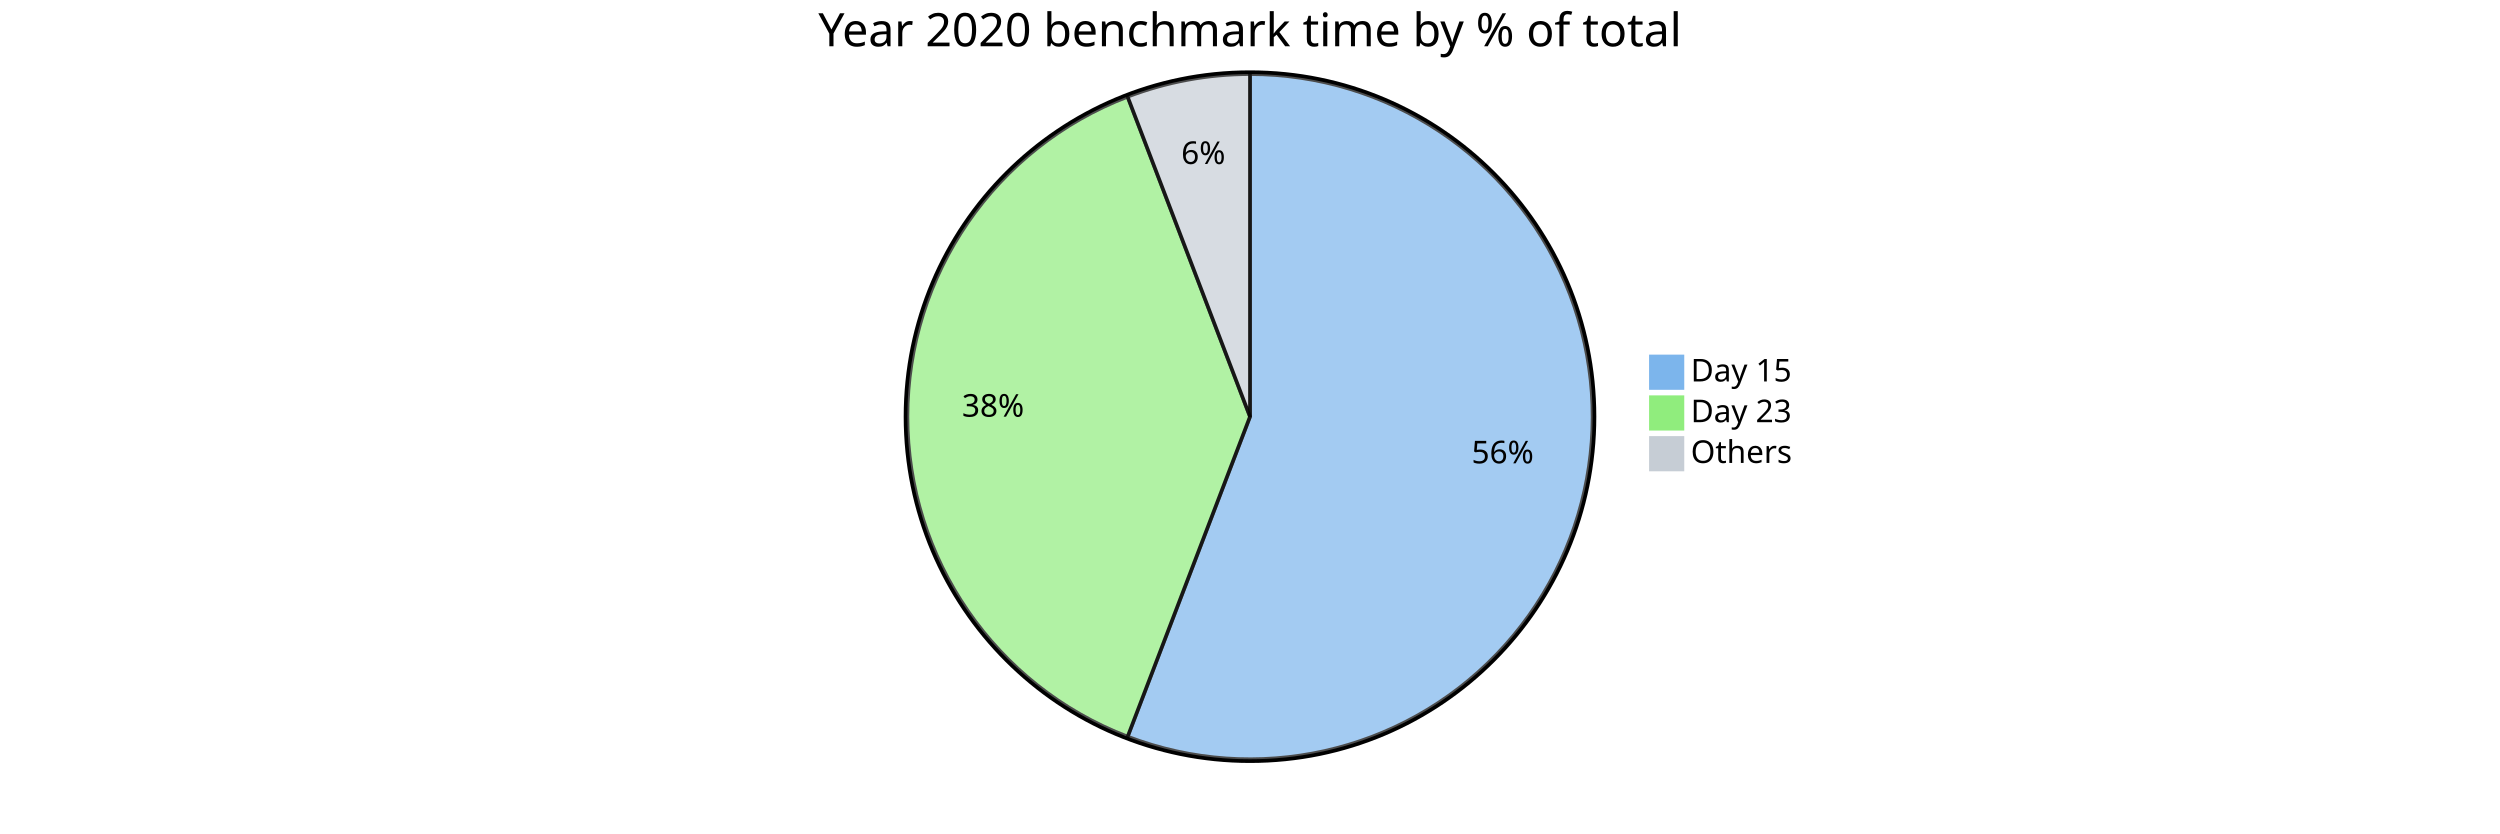
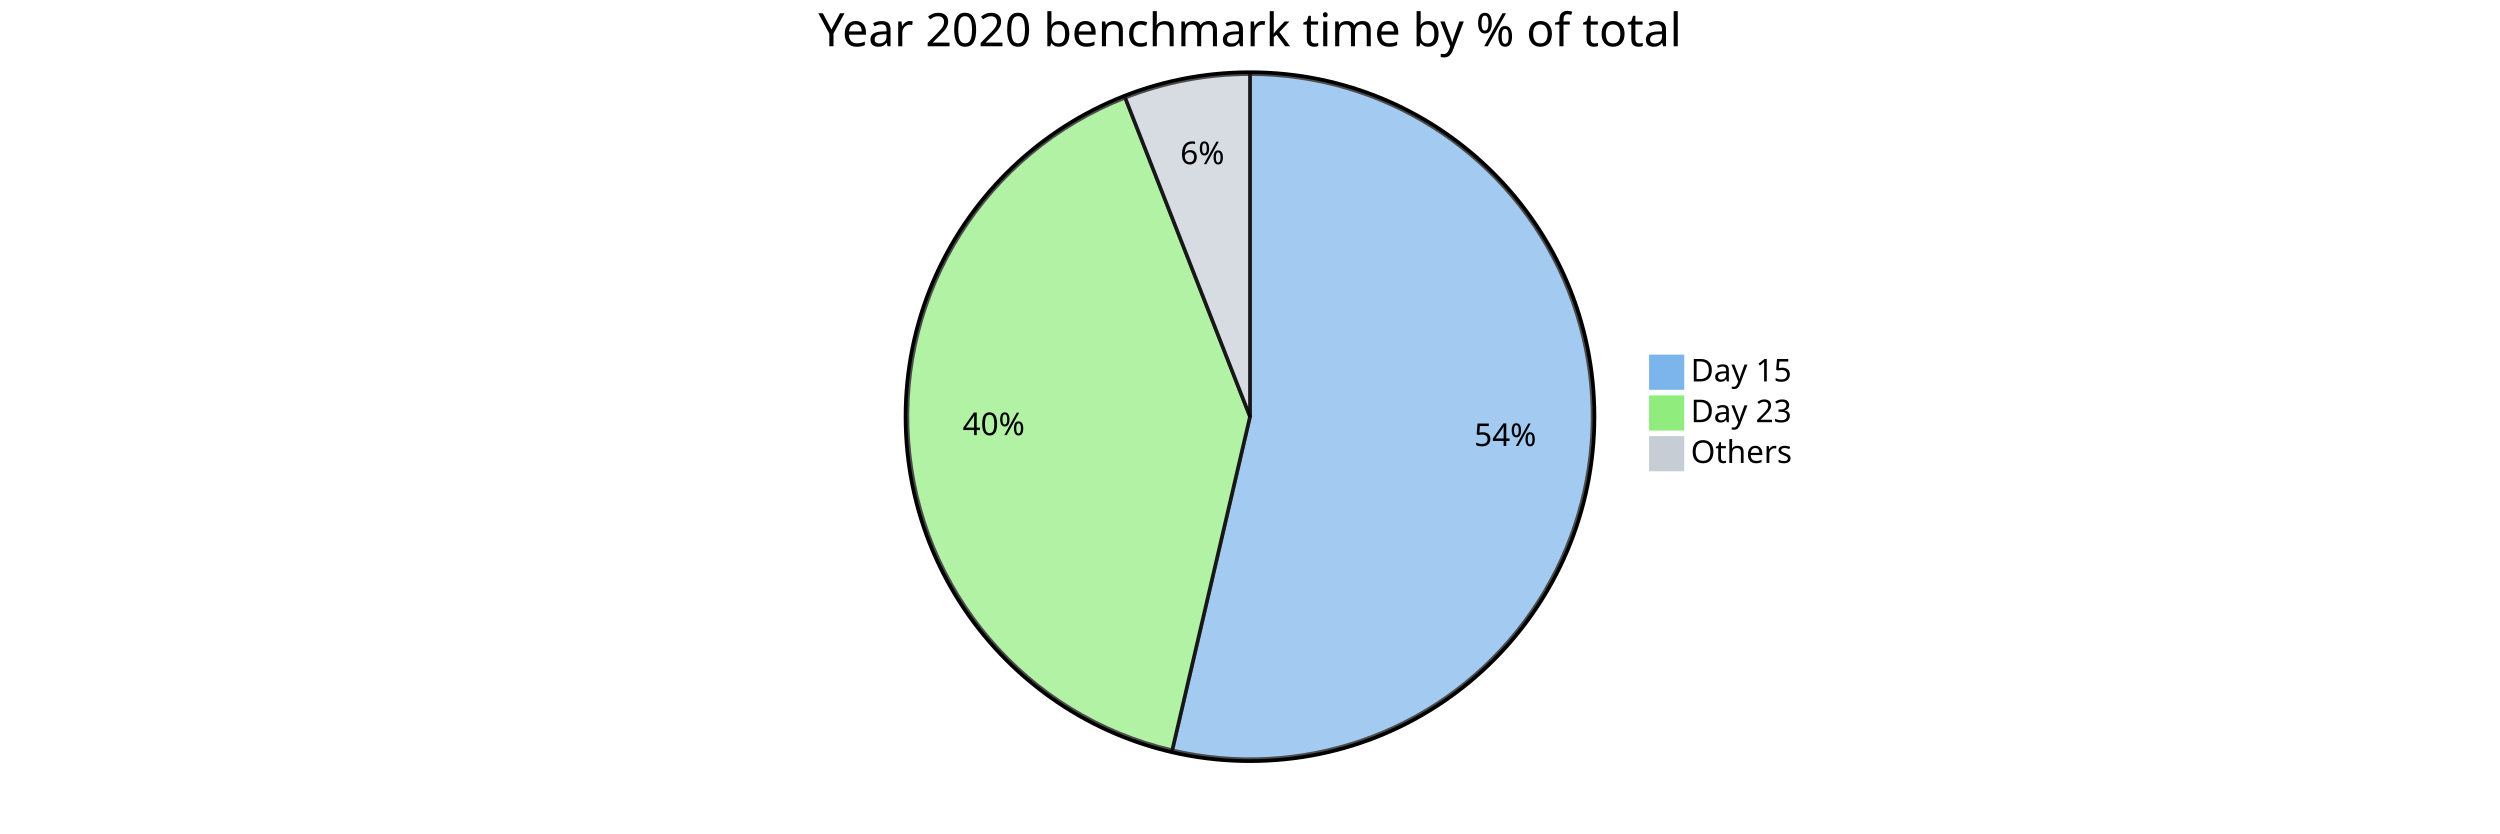
<svg xmlns="http://www.w3.org/2000/svg" viewBox="0 0 1350 450" preserveAspectRatio="xMidYMin">
  <style>
		text {font-family:sans-serif;font-size:17px;}
		.pieOuterCircle {stroke:black;stroke-width:2px;fill:none;}
		.pieCircle {stroke:black;stroke-width:2px;opacity:0.7;}
		.slice {text-anchor:middle;}
		.pieTitleText {text-anchor:middle;font-size:25px;}
	</style>
  <g transform="translate(675,225)">
    <circle class="pieOuterCircle" cx="0" cy="0" r="186" />
-     <path class="pieCircle" d="M0,-185A185,185,0,1,1,-66.079,172.796L0,0Z" fill="#7cb5ec" />
-     <path class="pieCircle" d="M-66.079,172.796A185,185,0,0,1,-66.103,-172.787L0,0Z" fill="#90ed7d" />
-     <path class="pieCircle" d="M-66.103,-172.787A185,185,0,0,1,0,-185L0,0Z" fill="#c6cdd5" />
-     <text class="slice" transform="translate(136.4427,25.1985)">56%</text>
-     <text class="slice" transform="translate(-138.75,0.009883539)">38%</text>
-     <text class="slice" transform="translate(-25.20822,-136.4409)">6%</text>
+     <path class="pieCircle" d="M0,-185A185,185,0,1,1,-41.996,180.17L0,0Z" fill="#7cb5ec" />
+     <path class="pieCircle" d="M-41.996,180.17A185,185,0,0,1,-67.433,-172.273L0,0Z" fill="#90ed7d" />
+     <path class="pieCircle" d="M-67.433,-172.273A185,185,0,0,1,0,-185L0,0Z" fill="#c6cdd5" />
+     <text class="slice" style="text-anchor: middle;" transform="translate(137.8414,15.85249)">54%</text>
+     <text class="slice" style="text-anchor: middle;" transform="translate(-138.3901,9.987808)">40%</text>
+     <text class="slice" style="text-anchor: middle;" transform="translate(-25.73377,-136.3427)">6%</text>
    <text class="pieTitleText" x="0" y="-200">Year 2020 benchmark time by % of total</text>
    <g transform="translate(216,-33)">
      <rect height="18" style="fill: rgb(124, 181, 236); stroke: rgb(124, 181, 236);" width="18" />
      <text x="22" y="14">Day 15</text>
    </g>
    <g transform="translate(216,-11)">
      <rect height="18" style="fill: rgb(144, 237, 125); stroke: rgb(144, 237, 125);" width="18" />
      <text x="22" y="14">Day 23</text>
    </g>
    <g transform="translate(216,11)">
      <rect height="18" style="fill: rgb(198, 205, 213); stroke: rgb(198, 205, 213);" width="18" />
      <text x="22" y="14">Others</text>
    </g>
  </g>
</svg>
